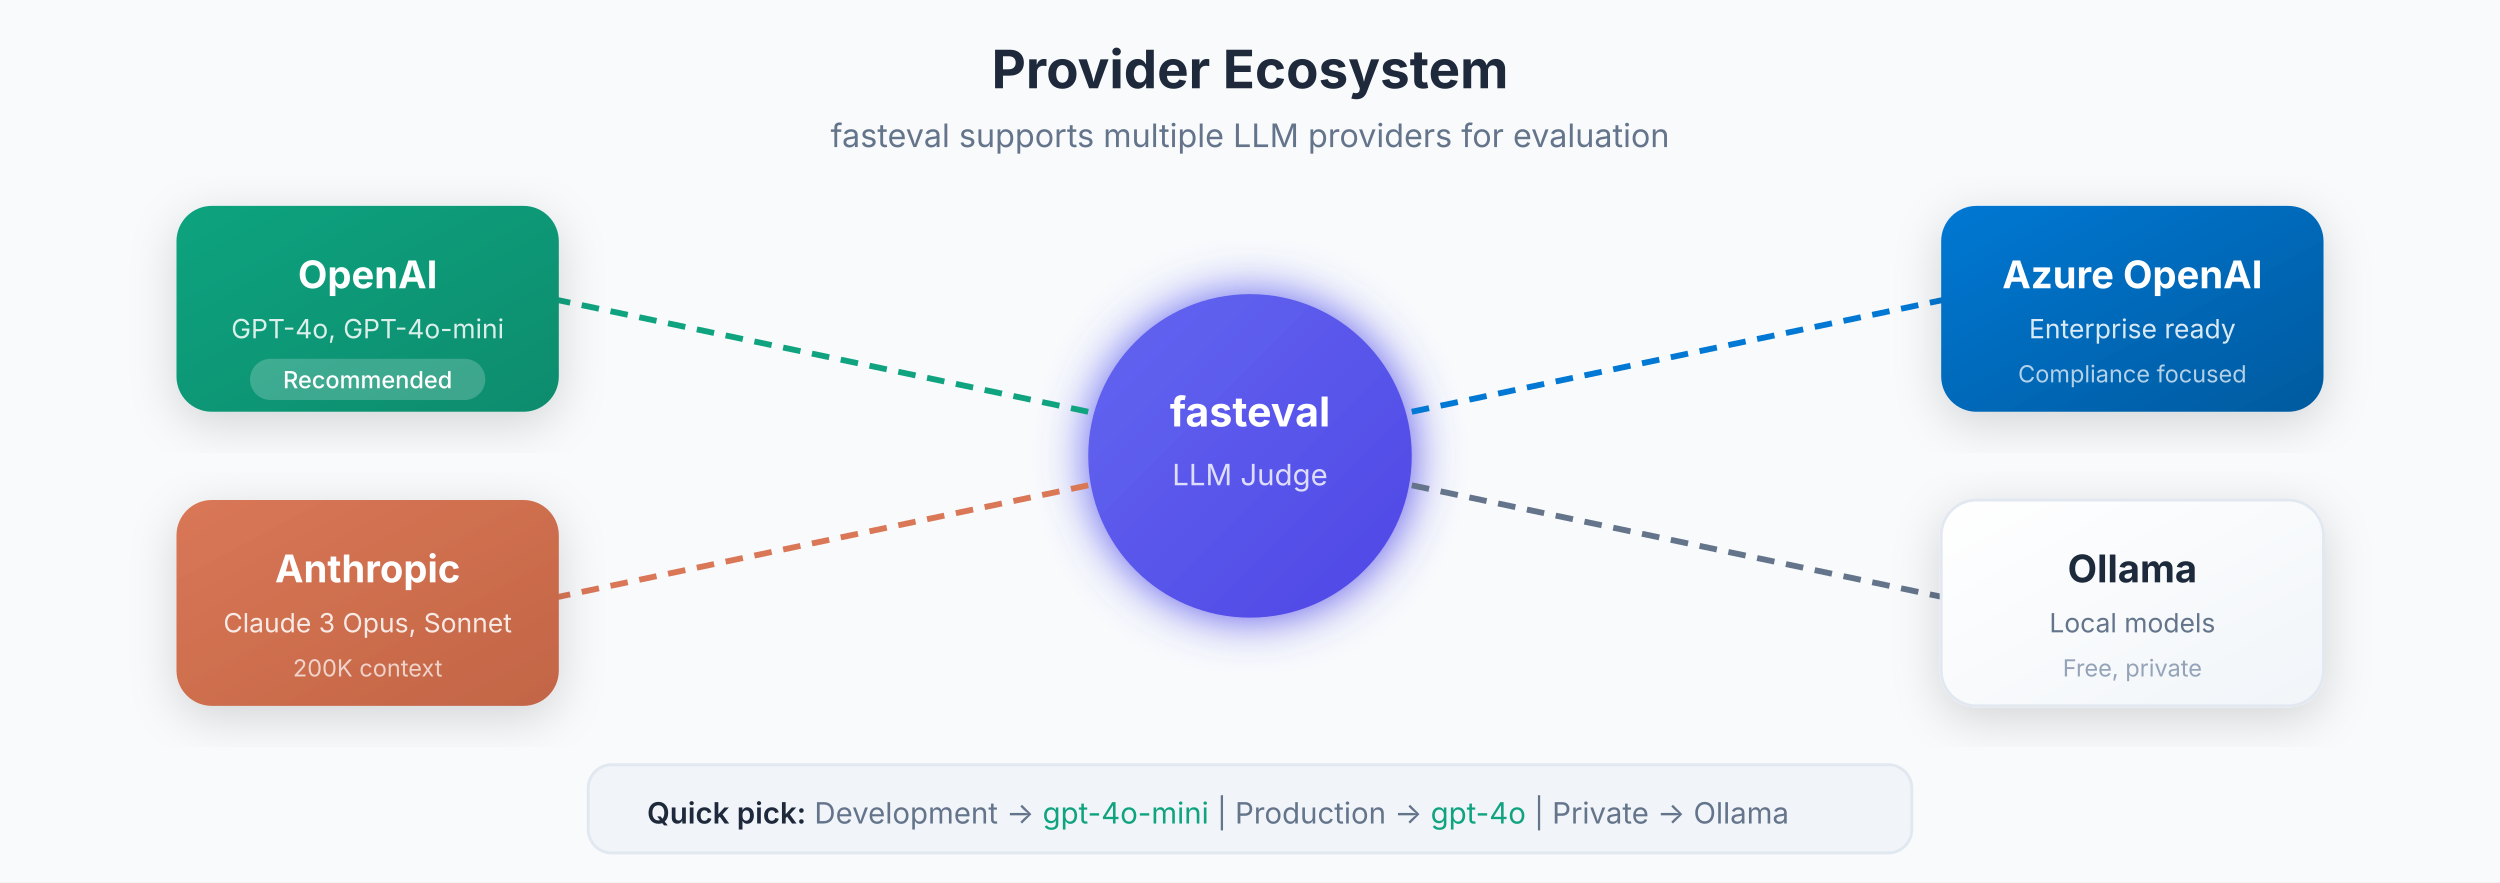
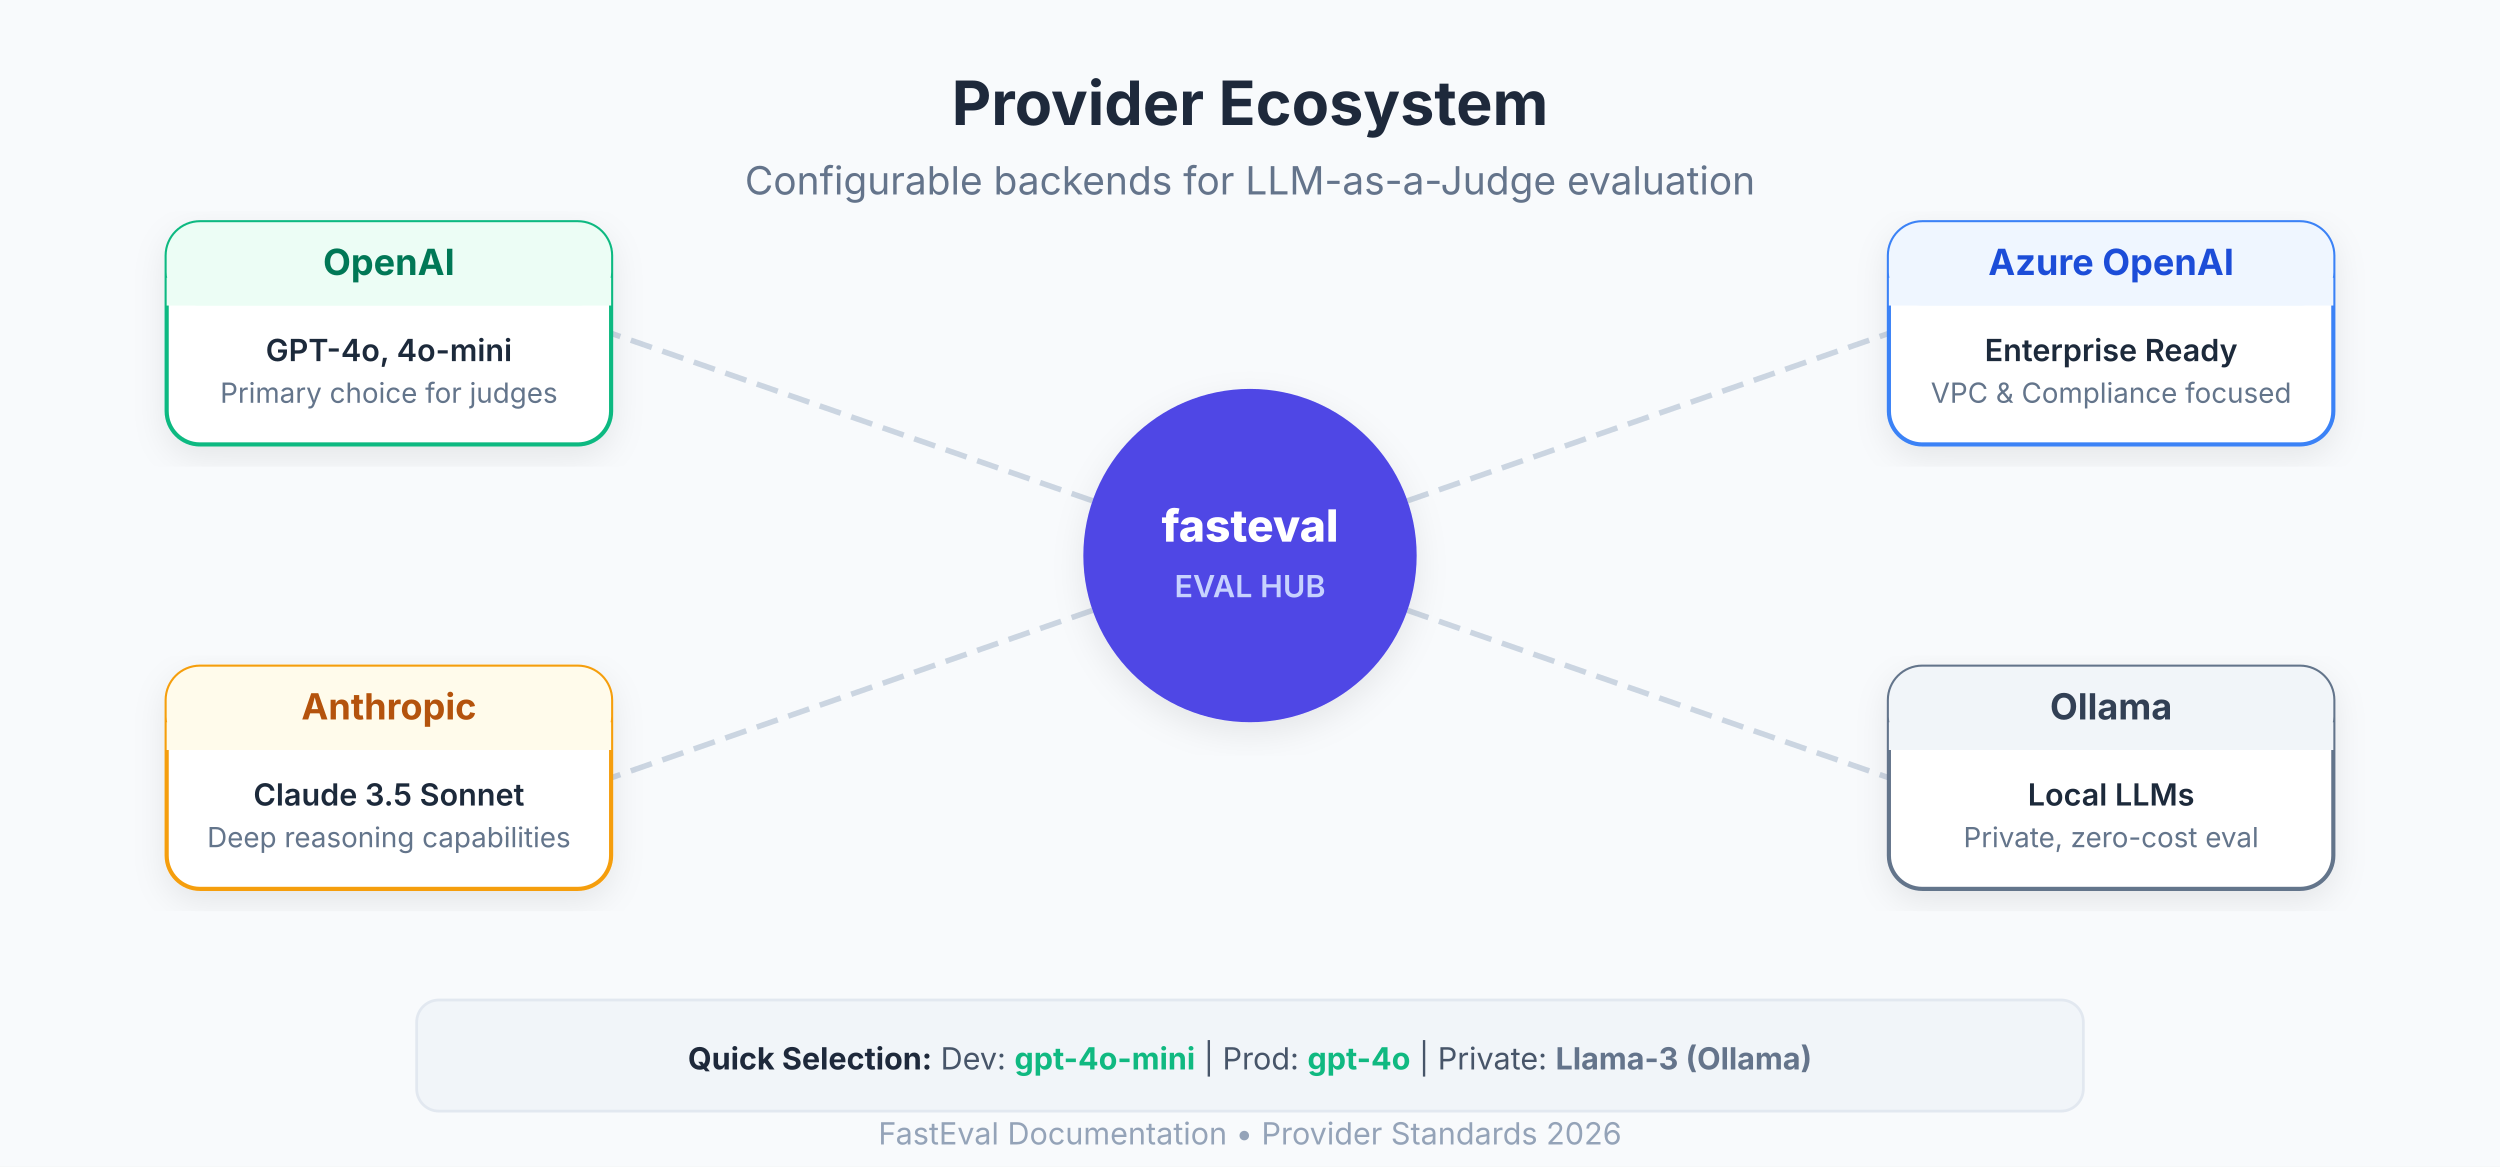
- <svg xmlns="http://www.w3.org/2000/svg" viewBox="0 0 850 300" font-family="system-ui, -apple-system, sans-serif">
+ <svg xmlns="http://www.w3.org/2000/svg" viewBox="0 0 900 420" font-family="Inter, system-ui, -apple-system, sans-serif">
  <defs>
-     <linearGradient id="providerCenter" x1="0%" y1="0%" x2="100%" y2="100%">
-       <stop offset="0%" style="stop-color:#6366f1" />
-       <stop offset="100%" style="stop-color:#4f46e5" />
-     </linearGradient>
-     <linearGradient id="providerOpenAI" x1="0%" y1="0%" x2="100%" y2="100%">
-       <stop offset="0%" style="stop-color:#10a37f" />
-       <stop offset="100%" style="stop-color:#0d8c6d" />
-     </linearGradient>
-     <linearGradient id="providerAnthropic" x1="0%" y1="0%" x2="100%" y2="100%">
-       <stop offset="0%" style="stop-color:#d97757" />
-       <stop offset="100%" style="stop-color:#c26545" />
-     </linearGradient>
-     <linearGradient id="providerAzure" x1="0%" y1="0%" x2="100%" y2="100%">
-       <stop offset="0%" style="stop-color:#0078d4" />
-       <stop offset="100%" style="stop-color:#005a9e" />
-     </linearGradient>
-     <linearGradient id="providerOllama" x1="0%" y1="0%" x2="100%" y2="100%">
-       <stop offset="0%" style="stop-color:#ffffff" />
-       <stop offset="100%" style="stop-color:#f1f5f9" />
-     </linearGradient>
-     <filter id="providerShadow" x="-20%" y="-20%" width="140%" height="140%">
-       <feDropShadow dx="0" dy="4" stdDeviation="8" flood-opacity="0.15" />
+     <filter id="shadow" x="-10%" y="-10%" width="120%" height="120%">
+       <feDropShadow dx="0" dy="4" stdDeviation="6" flood-opacity="0.08" />
    </filter>
-     <filter id="providerGlow" x="-30%" y="-30%" width="160%" height="160%">
-       <feGaussianBlur stdDeviation="8" result="blur" />
-       <feMerge>
-         <feMergeNode in="blur" />
-         <feMergeNode in="SourceGraphic" />
-       </feMerge>
-     </filter>
-     <style>
-       @keyframes providerPulse {
-         0%, 100% { stroke-opacity: 0.3; }
-         50% { stroke-opacity: 0.8; }
-       }
-       .provider-line { animation: providerPulse 2s ease-in-out infinite; }
-       .provider-line-delay1 { animation-delay: 0.3s; }
-       .provider-line-delay2 { animation-delay: 0.6s; }
-       .provider-line-delay3 { animation-delay: 0.9s; }
-     </style>
  </defs>
-   <rect width="850" height="300" fill="#f8fafc" />
-   <text x="425" y="30" text-anchor="middle" font-size="18" font-weight="700" fill="#1e293b">Provider Ecosystem</text>
-   <text x="425" y="50" text-anchor="middle" font-size="11" fill="#64748b">fasteval supports multiple LLM providers for evaluation</text>
-   <g filter="url(#providerGlow)">
-     <circle cx="425" cy="155" r="55" fill="url(#providerCenter)" />
-     <text x="425" y="145" text-anchor="middle" font-size="14" font-weight="700" fill="white">fasteval</text>
-     <text x="425" y="165" text-anchor="middle" font-size="10" fill="rgba(255,255,255,0.8)">LLM Judge</text>
+   <rect width="900" height="420" fill="#f8fafc" />
+   <text x="450" y="45" text-anchor="middle" font-size="22" font-weight="700" fill="#1e293b">Provider Ecosystem</text>
+   <text x="450" y="70" text-anchor="middle" font-size="14" fill="#64748b">Configurable backends for LLM-as-a-Judge evaluation</text>
+   <g stroke="#cbd5e1" stroke-width="2" stroke-dasharray="8 4" fill="none">
+     <path d="M 450 200 L 220 120" />
+     <path d="M 450 200 L 220 280" />
+     <path d="M 450 200 L 680 120" />
+     <path d="M 450 200 L 680 280" />
  </g>
-   <line x1="370" y1="140" x2="180" y2="100" stroke="#10a37f" stroke-width="2" stroke-dasharray="6 4" class="provider-line" />
-   <line x1="370" y1="165" x2="180" y2="205" stroke="#d97757" stroke-width="2" stroke-dasharray="6 4" class="provider-line provider-line-delay1" />
-   <line x1="480" y1="140" x2="670" y2="100" stroke="#0078d4" stroke-width="2" stroke-dasharray="6 4" class="provider-line provider-line-delay2" />
-   <line x1="480" y1="165" x2="670" y2="205" stroke="#64748b" stroke-width="2" stroke-dasharray="6 4" class="provider-line provider-line-delay3" />
-   <g transform="translate(60, 70)" filter="url(#providerShadow)">
-     <rect width="130" height="70" rx="12" fill="url(#providerOpenAI)" />
-     <text x="65" y="28" text-anchor="middle" font-size="13" font-weight="700" fill="white">OpenAI</text>
-     <text x="65" y="45" text-anchor="middle" font-size="9" fill="rgba(255,255,255,0.85)">GPT-4o, GPT-4o-mini</text>
-     <rect x="25" y="52" width="80" height="14" rx="7" fill="rgba(255,255,255,0.2)" />
-     <text x="65" y="62" text-anchor="middle" font-size="8" font-weight="500" fill="white">Recommended</text>
+   <g transform="translate(450, 200)" filter="url(#shadow)">
+     <circle r="60" fill="#4f46e5" />
+     <text y="-5" text-anchor="middle" font-size="16" font-weight="800" fill="white">fasteval</text>
+     <text y="15" text-anchor="middle" font-size="11" font-weight="600" fill="#c7d2fe">EVAL HUB</text>
  </g>
-   <g transform="translate(60, 170)" filter="url(#providerShadow)">
-     <rect width="130" height="70" rx="12" fill="url(#providerAnthropic)" />
-     <text x="65" y="28" text-anchor="middle" font-size="13" font-weight="700" fill="white">Anthropic</text>
-     <text x="65" y="45" text-anchor="middle" font-size="9" fill="rgba(255,255,255,0.85)">Claude 3 Opus, Sonnet</text>
-     <text x="65" y="60" text-anchor="middle" font-size="8" fill="rgba(255,255,255,0.7)">200K context</text>
+   <g transform="translate(60, 80)" filter="url(#shadow)">
+     <rect width="160" height="80" rx="12" fill="white" stroke="#10b981" stroke-width="1.5" />
+     <rect width="160" height="30" rx="12" fill="#ecfdf5" />
+     <rect y="20" width="160" height="10" fill="#ecfdf5" />
+     <text x="80" y="19" text-anchor="middle" font-size="13" font-weight="700" fill="#047857">OpenAI</text>
+     <text x="80" y="50" text-anchor="middle" font-size="11" font-weight="600" fill="#1e293b">GPT-4o, 4o-mini</text>
+     <text x="80" y="65" text-anchor="middle" font-size="10" fill="#64748b">Primary choice for judges</text>
  </g>
-   <g transform="translate(660, 70)" filter="url(#providerShadow)">
-     <rect width="130" height="70" rx="12" fill="url(#providerAzure)" />
-     <text x="65" y="28" text-anchor="middle" font-size="13" font-weight="700" fill="white">Azure OpenAI</text>
-     <text x="65" y="45" text-anchor="middle" font-size="9" fill="rgba(255,255,255,0.85)">Enterprise ready</text>
-     <text x="65" y="60" text-anchor="middle" font-size="8" fill="rgba(255,255,255,0.7)">Compliance focused</text>
+   <g transform="translate(60, 240)" filter="url(#shadow)">
+     <rect width="160" height="80" rx="12" fill="white" stroke="#f59e0b" stroke-width="1.5" />
+     <rect width="160" height="30" rx="12" fill="#fffbeb" />
+     <rect y="20" width="160" height="10" fill="#fffbeb" />
+     <text x="80" y="19" text-anchor="middle" font-size="13" font-weight="700" fill="#b45309">Anthropic</text>
+     <text x="80" y="50" text-anchor="middle" font-size="11" font-weight="600" fill="#1e293b">Claude 3.5 Sonnet</text>
+     <text x="80" y="65" text-anchor="middle" font-size="10" fill="#64748b">Deep reasoning capabilities</text>
  </g>
-   <g transform="translate(660, 170)" filter="url(#providerShadow)">
-     <rect width="130" height="70" rx="12" fill="url(#providerOllama)" stroke="#e2e8f0" stroke-width="1" />
-     <text x="65" y="28" text-anchor="middle" font-size="13" font-weight="700" fill="#1e293b">Ollama</text>
-     <text x="65" y="45" text-anchor="middle" font-size="9" fill="#64748b">Local models</text>
-     <text x="65" y="60" text-anchor="middle" font-size="8" fill="#94a3b8">Free, private</text>
+   <g transform="translate(680, 80)" filter="url(#shadow)">
+     <rect width="160" height="80" rx="12" fill="white" stroke="#3b82f6" stroke-width="1.5" />
+     <rect width="160" height="30" rx="12" fill="#eff6ff" />
+     <rect y="20" width="160" height="10" fill="#eff6ff" />
+     <text x="80" y="19" text-anchor="middle" font-size="13" font-weight="700" fill="#1d4ed8">Azure OpenAI</text>
+     <text x="80" y="50" text-anchor="middle" font-size="11" font-weight="600" fill="#1e293b">Enterprise Ready</text>
+     <text x="80" y="65" text-anchor="middle" font-size="10" fill="#64748b">VPC &amp; Compliance focused</text>
  </g>
-   <g transform="translate(200, 260)">
-     <rect width="450" height="30" rx="8" fill="#f1f5f9" stroke="#e2e8f0" />
-     <text x="20" y="20" font-size="10" fill="#64748b">
-       <tspan font-weight="600" fill="#1e293b">Quick pick:</tspan>
-       <tspan> Development → </tspan>
-       <tspan fill="#10a37f">gpt-4o-mini</tspan>
-       <tspan> | Production → </tspan>
-       <tspan fill="#10a37f">gpt-4o</tspan>
-       <tspan> | Private → </tspan>
-       <tspan fill="#64748b">Ollama</tspan>
+   <g transform="translate(680, 240)" filter="url(#shadow)">
+     <rect width="160" height="80" rx="12" fill="white" stroke="#64748b" stroke-width="1.5" />
+     <rect width="160" height="30" rx="12" fill="#f1f5f9" />
+     <rect y="20" width="160" height="10" fill="#f1f5f9" />
+     <text x="80" y="19" text-anchor="middle" font-size="13" font-weight="700" fill="#334155">Ollama</text>
+     <text x="80" y="50" text-anchor="middle" font-size="11" font-weight="600" fill="#1e293b">Local LLMs</text>
+     <text x="80" y="65" text-anchor="middle" font-size="10" fill="#64748b">Private, zero-cost eval</text>
+   </g>
+   <g transform="translate(150, 360)">
+     <rect width="600" height="40" rx="8" fill="#f1f5f9" stroke="#e2e8f0" />
+     <text x="300" y="25" text-anchor="middle" font-size="11" fill="#475569">
+       <tspan font-weight="700" fill="#1e293b">Quick Selection:</tspan> 
+       Dev: <tspan fill="#10b981" font-weight="700">gpt-4o-mini</tspan> | 
+       Prod: <tspan fill="#10b981" font-weight="700">gpt-4o</tspan> | 
+       Private: <tspan fill="#64748b" font-weight="700">Llama-3 (Ollama)</tspan>
    </text>
  </g>
+   <text x="450" y="412" text-anchor="middle" font-size="11" fill="#94a3b8">FastEval Documentation • Provider Standards 2026</text>
</svg>
